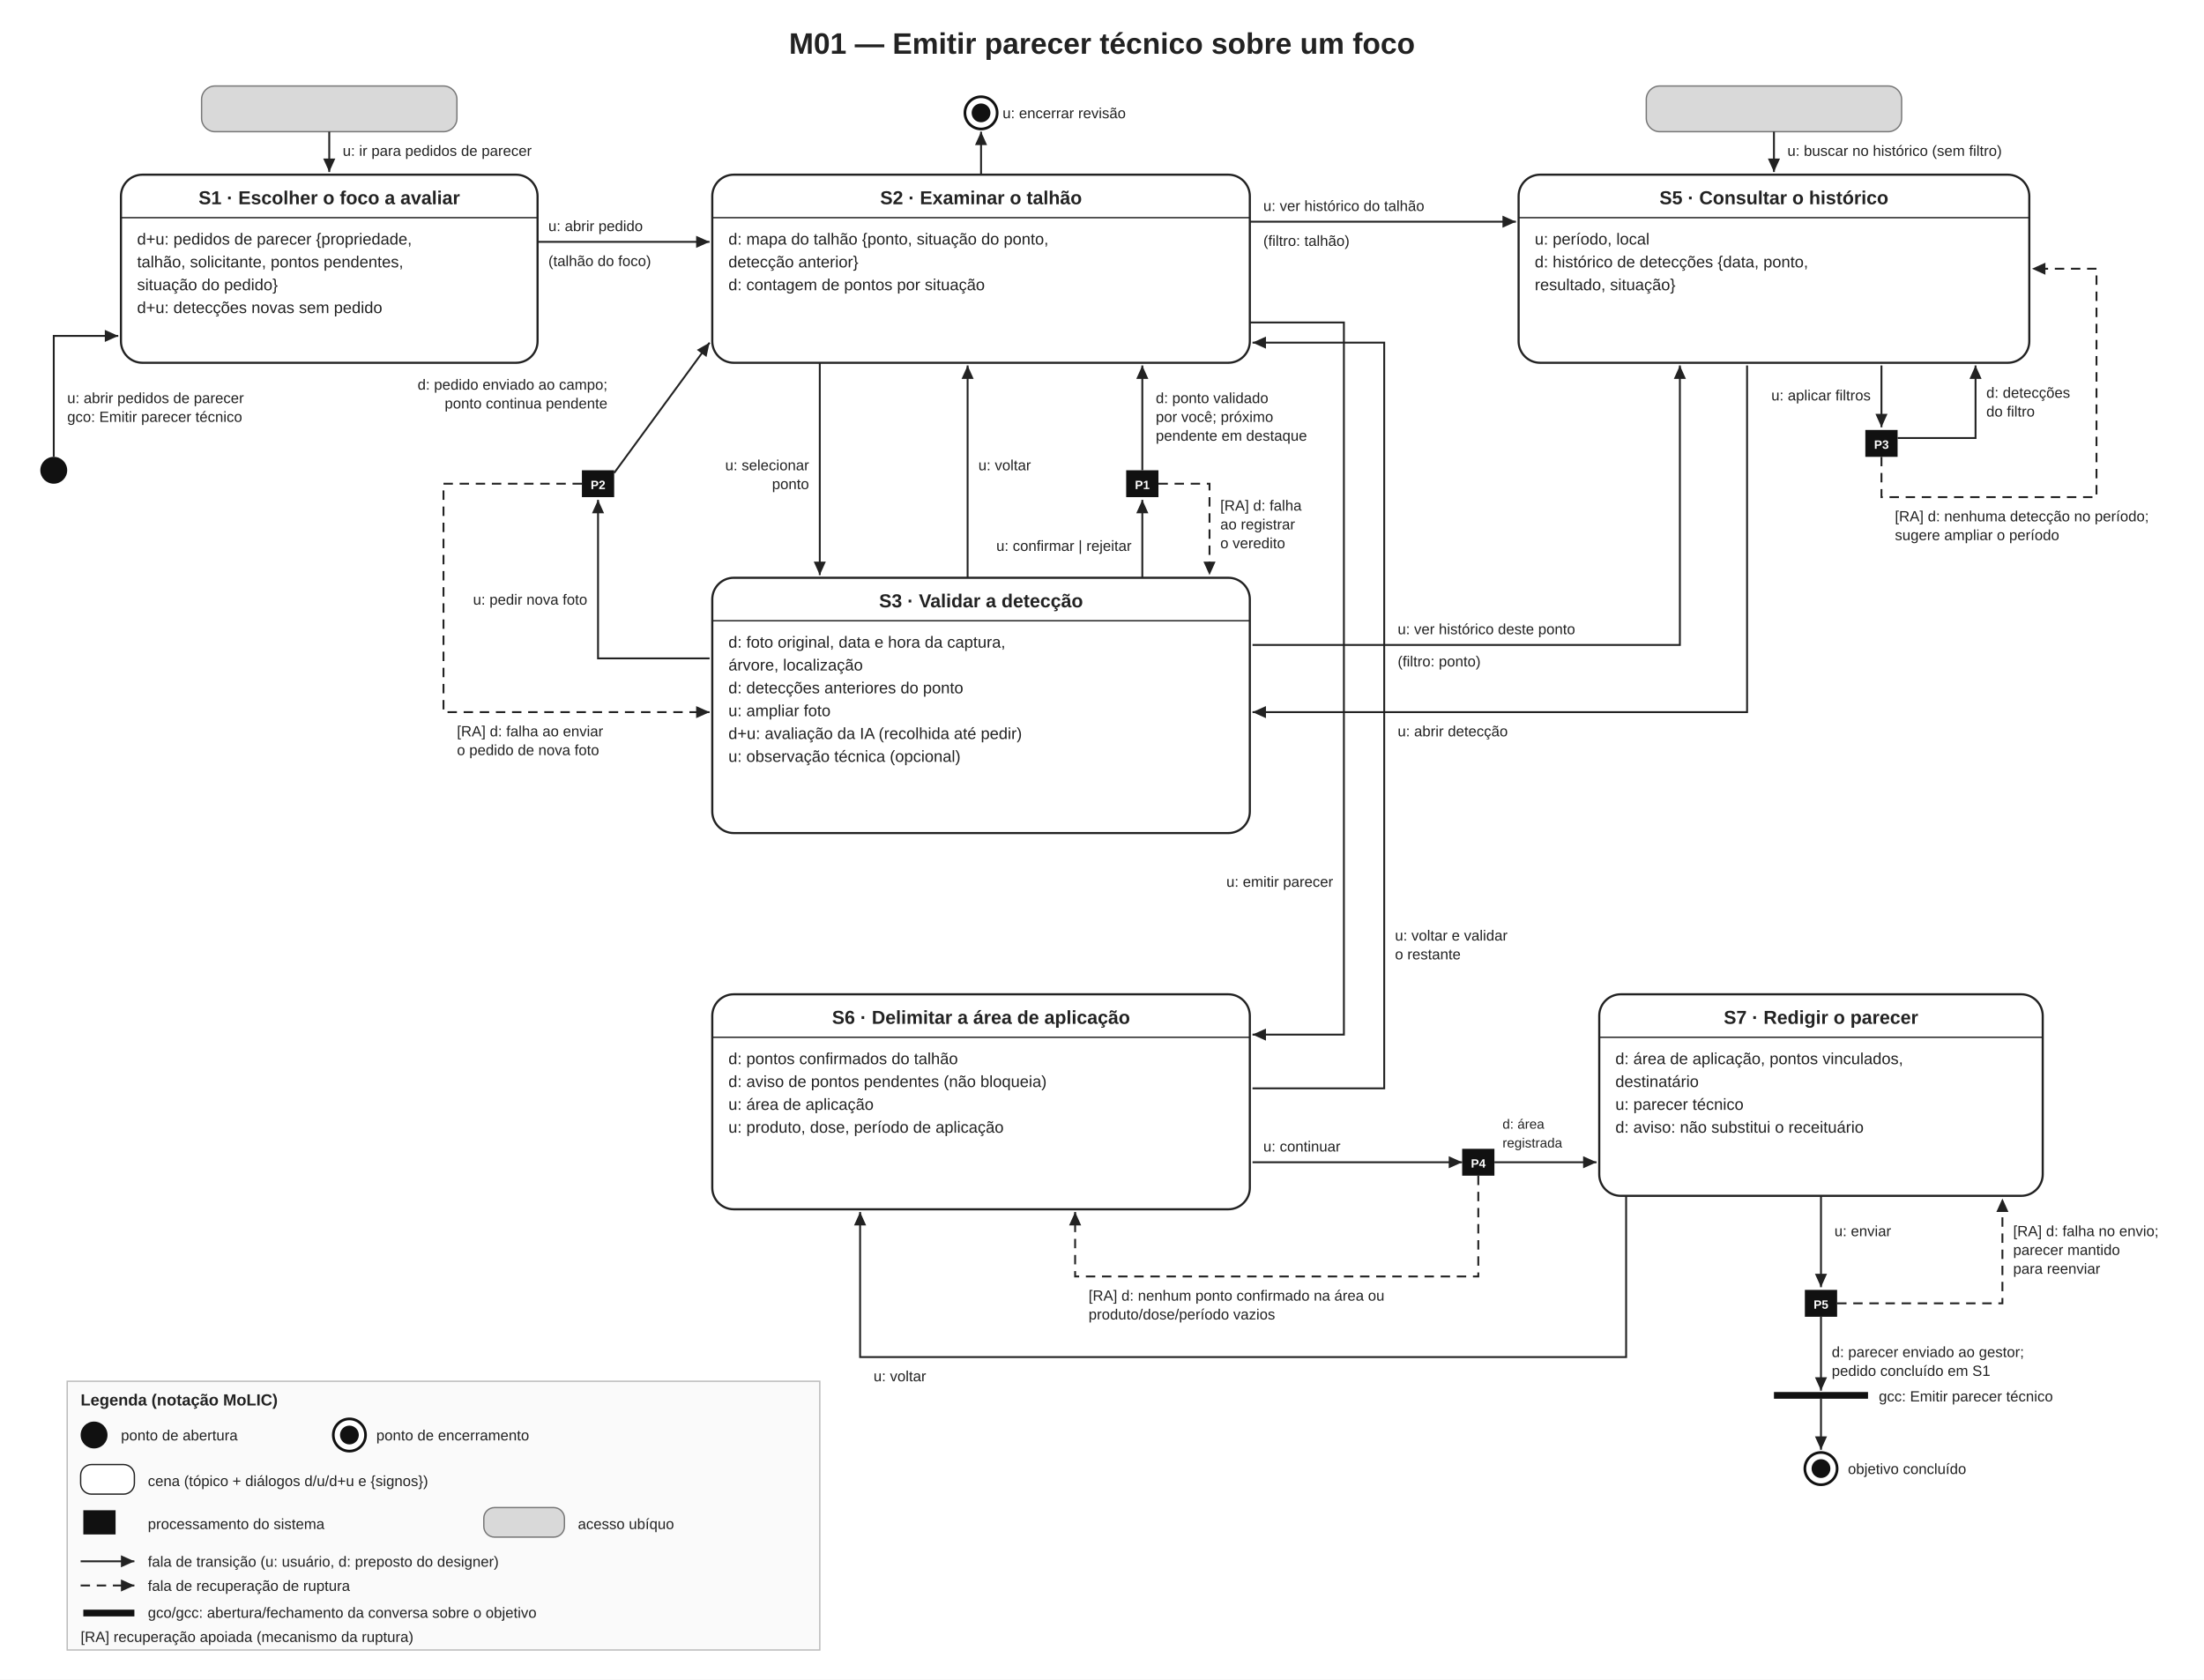
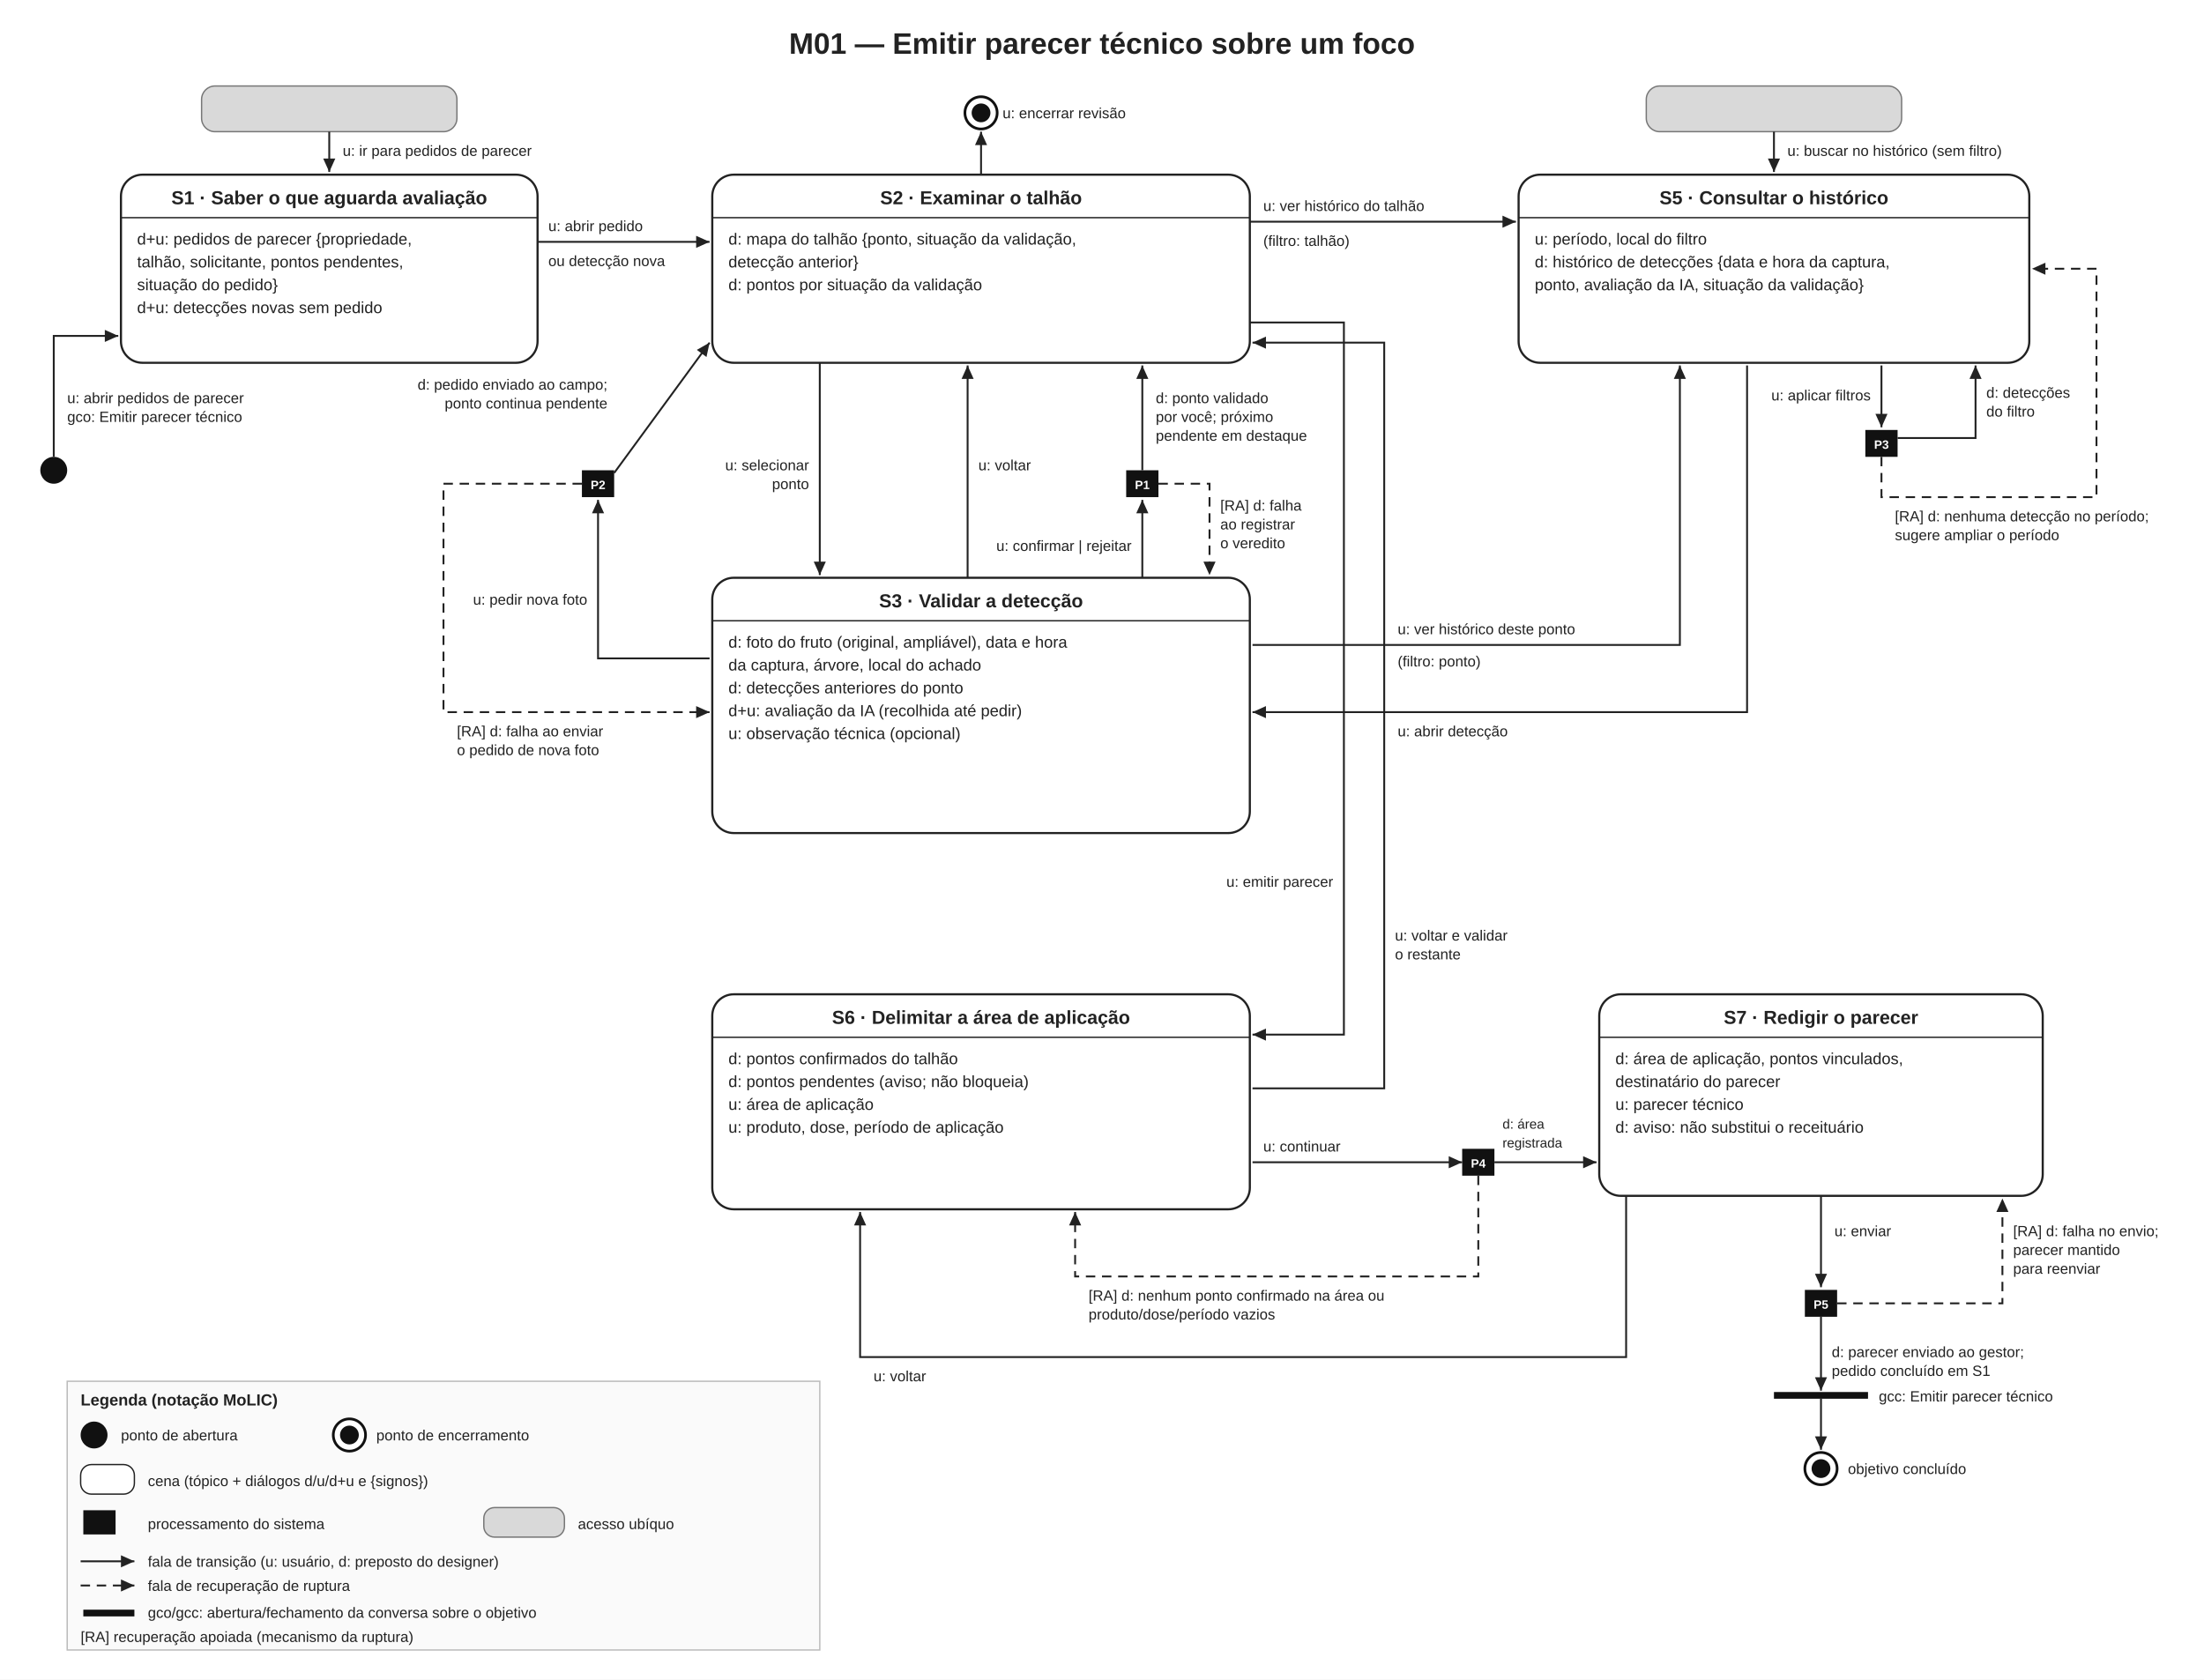
<svg xmlns="http://www.w3.org/2000/svg" width="1640" height="1250" viewBox="0 0 1640 1250">
  <rect width="100%" height="100%" fill="#ffffff" />
  <text x="820" y="40" font-family="Arial, Helvetica, sans-serif" font-size="22" font-weight="bold" fill="#222" text-anchor="middle">M01 — Emitir parecer técnico sobre um foco</text>
  <g transform="translate(0,50)">
    <rect x="90" y="80" width="310" height="140" rx="16" fill="#fff" stroke="#222" stroke-width="1.6" />
-     <text x="245.0" y="102" font-family="Arial, Helvetica, sans-serif" font-size="14" font-weight="bold" fill="#222" text-anchor="middle">S1 · Escolher o foco a avaliar</text>
+     <text x="245.0" y="102" font-family="Arial, Helvetica, sans-serif" font-size="14" font-weight="bold" fill="#222" text-anchor="middle">S1 · Saber o que aguarda avaliação</text>
    <line x1="90" y1="112" x2="400" y2="112" stroke="#222" stroke-width="1" />
    <text x="102" y="132" font-family="Arial, Helvetica, sans-serif" font-size="12" font-weight="normal" fill="#222" text-anchor="start">d+u: pedidos de parecer {propriedade,</text>
    <text x="102" y="149" font-family="Arial, Helvetica, sans-serif" font-size="12" font-weight="normal" fill="#222" text-anchor="start">   talhão, solicitante, pontos pendentes,</text>
    <text x="102" y="166" font-family="Arial, Helvetica, sans-serif" font-size="12" font-weight="normal" fill="#222" text-anchor="start">   situação do pedido}</text>
    <text x="102" y="183" font-family="Arial, Helvetica, sans-serif" font-size="12" font-weight="normal" fill="#222" text-anchor="start">d+u: detecções novas sem pedido</text>
    <rect x="530" y="80" width="400" height="140" rx="16" fill="#fff" stroke="#222" stroke-width="1.6" />
    <text x="730.0" y="102" font-family="Arial, Helvetica, sans-serif" font-size="14" font-weight="bold" fill="#222" text-anchor="middle">S2 · Examinar o talhão</text>
    <line x1="530" y1="112" x2="930" y2="112" stroke="#222" stroke-width="1" />
-     <text x="542" y="132" font-family="Arial, Helvetica, sans-serif" font-size="12" font-weight="normal" fill="#222" text-anchor="start">d: mapa do talhão {ponto, situação do ponto,</text>
+     <text x="542" y="132" font-family="Arial, Helvetica, sans-serif" font-size="12" font-weight="normal" fill="#222" text-anchor="start">d: mapa do talhão {ponto, situação da validação,</text>
    <text x="542" y="149" font-family="Arial, Helvetica, sans-serif" font-size="12" font-weight="normal" fill="#222" text-anchor="start">   detecção anterior}</text>
-     <text x="542" y="166" font-family="Arial, Helvetica, sans-serif" font-size="12" font-weight="normal" fill="#222" text-anchor="start">d: contagem de pontos por situação</text>
+     <text x="542" y="166" font-family="Arial, Helvetica, sans-serif" font-size="12" font-weight="normal" fill="#222" text-anchor="start">d: pontos por situação da validação</text>
    <rect x="1130" y="80" width="380" height="140" rx="16" fill="#fff" stroke="#222" stroke-width="1.6" />
    <text x="1320.0" y="102" font-family="Arial, Helvetica, sans-serif" font-size="14" font-weight="bold" fill="#222" text-anchor="middle">S5 · Consultar o histórico</text>
    <line x1="1130" y1="112" x2="1510" y2="112" stroke="#222" stroke-width="1" />
-     <text x="1142" y="132" font-family="Arial, Helvetica, sans-serif" font-size="12" font-weight="normal" fill="#222" text-anchor="start">u: período, local</text>
-     <text x="1142" y="149" font-family="Arial, Helvetica, sans-serif" font-size="12" font-weight="normal" fill="#222" text-anchor="start">d: histórico de detecções {data, ponto,</text>
-     <text x="1142" y="166" font-family="Arial, Helvetica, sans-serif" font-size="12" font-weight="normal" fill="#222" text-anchor="start">   resultado, situação}</text>
+     <text x="1142" y="132" font-family="Arial, Helvetica, sans-serif" font-size="12" font-weight="normal" fill="#222" text-anchor="start">u: período, local do filtro</text>
+     <text x="1142" y="149" font-family="Arial, Helvetica, sans-serif" font-size="12" font-weight="normal" fill="#222" text-anchor="start">d: histórico de detecções {data e hora da captura,</text>
+     <text x="1142" y="166" font-family="Arial, Helvetica, sans-serif" font-size="12" font-weight="normal" fill="#222" text-anchor="start">   ponto, avaliação da IA, situação da validação}</text>
    <rect x="530" y="380" width="400" height="190" rx="16" fill="#fff" stroke="#222" stroke-width="1.6" />
    <text x="730.0" y="402" font-family="Arial, Helvetica, sans-serif" font-size="14" font-weight="bold" fill="#222" text-anchor="middle">S3 · Validar a detecção</text>
    <line x1="530" y1="412" x2="930" y2="412" stroke="#222" stroke-width="1" />
-     <text x="542" y="432" font-family="Arial, Helvetica, sans-serif" font-size="12" font-weight="normal" fill="#222" text-anchor="start">d: foto original, data e hora da captura,</text>
-     <text x="542" y="449" font-family="Arial, Helvetica, sans-serif" font-size="12" font-weight="normal" fill="#222" text-anchor="start">   árvore, localização</text>
+     <text x="542" y="432" font-family="Arial, Helvetica, sans-serif" font-size="12" font-weight="normal" fill="#222" text-anchor="start">d: foto do fruto (original, ampliável), data e hora</text>
+     <text x="542" y="449" font-family="Arial, Helvetica, sans-serif" font-size="12" font-weight="normal" fill="#222" text-anchor="start">   da captura, árvore, local do achado</text>
    <text x="542" y="466" font-family="Arial, Helvetica, sans-serif" font-size="12" font-weight="normal" fill="#222" text-anchor="start">d: detecções anteriores do ponto</text>
-     <text x="542" y="483" font-family="Arial, Helvetica, sans-serif" font-size="12" font-weight="normal" fill="#222" text-anchor="start">u: ampliar foto</text>
-     <text x="542" y="500" font-family="Arial, Helvetica, sans-serif" font-size="12" font-weight="normal" fill="#222" text-anchor="start">d+u: avaliação da IA (recolhida até pedir)</text>
-     <text x="542" y="517" font-family="Arial, Helvetica, sans-serif" font-size="12" font-weight="normal" fill="#222" text-anchor="start">u: observação técnica (opcional)</text>
+     <text x="542" y="483" font-family="Arial, Helvetica, sans-serif" font-size="12" font-weight="normal" fill="#222" text-anchor="start">d+u: avaliação da IA (recolhida até pedir)</text>
+     <text x="542" y="500" font-family="Arial, Helvetica, sans-serif" font-size="12" font-weight="normal" fill="#222" text-anchor="start">u: observação técnica (opcional)</text>
    <rect x="530" y="690" width="400" height="160" rx="16" fill="#fff" stroke="#222" stroke-width="1.6" />
    <text x="730.0" y="712" font-family="Arial, Helvetica, sans-serif" font-size="14" font-weight="bold" fill="#222" text-anchor="middle">S6 · Delimitar a área de aplicação</text>
    <line x1="530" y1="722" x2="930" y2="722" stroke="#222" stroke-width="1" />
    <text x="542" y="742" font-family="Arial, Helvetica, sans-serif" font-size="12" font-weight="normal" fill="#222" text-anchor="start">d: pontos confirmados do talhão</text>
-     <text x="542" y="759" font-family="Arial, Helvetica, sans-serif" font-size="12" font-weight="normal" fill="#222" text-anchor="start">d: aviso de pontos pendentes (não bloqueia)</text>
+     <text x="542" y="759" font-family="Arial, Helvetica, sans-serif" font-size="12" font-weight="normal" fill="#222" text-anchor="start">d: pontos pendentes (aviso; não bloqueia)</text>
    <text x="542" y="776" font-family="Arial, Helvetica, sans-serif" font-size="12" font-weight="normal" fill="#222" text-anchor="start">u: área de aplicação</text>
    <text x="542" y="793" font-family="Arial, Helvetica, sans-serif" font-size="12" font-weight="normal" fill="#222" text-anchor="start">u: produto, dose, período de aplicação</text>
    <rect x="1190" y="690" width="330" height="150" rx="16" fill="#fff" stroke="#222" stroke-width="1.6" />
    <text x="1355.0" y="712" font-family="Arial, Helvetica, sans-serif" font-size="14" font-weight="bold" fill="#222" text-anchor="middle">S7 · Redigir o parecer</text>
    <line x1="1190" y1="722" x2="1520" y2="722" stroke="#222" stroke-width="1" />
    <text x="1202" y="742" font-family="Arial, Helvetica, sans-serif" font-size="12" font-weight="normal" fill="#222" text-anchor="start">d: área de aplicação, pontos vinculados,</text>
-     <text x="1202" y="759" font-family="Arial, Helvetica, sans-serif" font-size="12" font-weight="normal" fill="#222" text-anchor="start">   destinatário</text>
+     <text x="1202" y="759" font-family="Arial, Helvetica, sans-serif" font-size="12" font-weight="normal" fill="#222" text-anchor="start">   destinatário do parecer</text>
    <text x="1202" y="776" font-family="Arial, Helvetica, sans-serif" font-size="12" font-weight="normal" fill="#222" text-anchor="start">u: parecer técnico</text>
    <text x="1202" y="793" font-family="Arial, Helvetica, sans-serif" font-size="12" font-weight="normal" fill="#222" text-anchor="start">d: aviso: não substitui o receituário</text>
    <circle cx="40" cy="300" r="10" fill="#111" />
    <path d="M40,290 L40,200 L88,200" fill="none" stroke="#222" stroke-width="1.4" />
    <polygon points="88.0,200.0 78.0,204.5 78.0,195.5" fill="#222" />
    <text x="50" y="250" font-family="Arial, Helvetica, sans-serif" font-size="11" font-weight="normal" fill="#222" text-anchor="start">u: abrir pedidos de parecer</text>
    <text x="50" y="264" font-family="Arial, Helvetica, sans-serif" font-size="11" font-weight="normal" fill="#222" text-anchor="start">gco: Emitir parecer técnico</text>
    <rect x="150" y="14" width="190" height="34" rx="10" fill="#d9d9d9" stroke="#777" />
    <path d="M245,48 L245,78" fill="none" stroke="#222" stroke-width="1.4" />
    <polygon points="245.0,78.0 240.5,68.0 249.5,68.0" fill="#222" />
    <text x="255" y="66" font-family="Arial, Helvetica, sans-serif" font-size="11" font-weight="normal" fill="#222" text-anchor="start">u: ir para pedidos de parecer</text>
    <rect x="1225" y="14" width="190" height="34" rx="10" fill="#d9d9d9" stroke="#777" />
    <path d="M1320,48 L1320,78" fill="none" stroke="#222" stroke-width="1.4" />
    <polygon points="1320.0,78.0 1315.5,68.0 1324.5,68.0" fill="#222" />
    <text x="1330" y="66" font-family="Arial, Helvetica, sans-serif" font-size="11" font-weight="normal" fill="#222" text-anchor="start">u: buscar no histórico (sem filtro)</text>
    <circle cx="730" cy="34" r="12" fill="#fff" stroke="#111" stroke-width="2" />
    <circle cx="730" cy="34" r="7" fill="#111" />
    <path d="M730,80 L730,48" fill="none" stroke="#222" stroke-width="1.4" />
    <polygon points="730.0,48.0 734.5,58.0 725.5,58.0" fill="#222" />
    <text x="746" y="38" font-family="Arial, Helvetica, sans-serif" font-size="11" font-weight="normal" fill="#222" text-anchor="start">u: encerrar revisão</text>
    <path d="M400,130 L528,130" fill="none" stroke="#222" stroke-width="1.4" />
    <polygon points="528.0,130.0 518.0,134.5 518.0,125.5" fill="#222" />
    <text x="408" y="122" font-family="Arial, Helvetica, sans-serif" font-size="11" font-weight="normal" fill="#222" text-anchor="start">u: abrir pedido</text>
-     <text x="408" y="148" font-family="Arial, Helvetica, sans-serif" font-size="11" font-weight="normal" fill="#222" text-anchor="start">(talhão do foco)</text>
+     <text x="408" y="148" font-family="Arial, Helvetica, sans-serif" font-size="11" font-weight="normal" fill="#222" text-anchor="start">ou detecção nova</text>
    <path d="M930,115 L1128,115" fill="none" stroke="#222" stroke-width="1.4" />
    <polygon points="1128.0,115.0 1118.0,119.5 1118.0,110.5" fill="#222" />
    <text x="940" y="107" font-family="Arial, Helvetica, sans-serif" font-size="11" font-weight="normal" fill="#222" text-anchor="start">u: ver histórico do talhão</text>
    <text x="940" y="133" font-family="Arial, Helvetica, sans-serif" font-size="11" font-weight="normal" fill="#222" text-anchor="start">(filtro: talhão)</text>
    <path d="M610,220 L610,378" fill="none" stroke="#222" stroke-width="1.4" />
    <polygon points="610.0,378.0 605.5,368.0 614.5,368.0" fill="#222" />
    <text x="602" y="300" font-family="Arial, Helvetica, sans-serif" font-size="11" font-weight="normal" fill="#222" text-anchor="end">u: selecionar</text>
    <text x="602" y="314" font-family="Arial, Helvetica, sans-serif" font-size="11" font-weight="normal" fill="#222" text-anchor="end">ponto</text>
    <path d="M720,380 L720,222" fill="none" stroke="#222" stroke-width="1.4" />
    <polygon points="720.0,222.0 724.5,232.0 715.5,232.0" fill="#222" />
    <text x="728" y="300" font-family="Arial, Helvetica, sans-serif" font-size="11" font-weight="normal" fill="#222" text-anchor="start">u: voltar</text>
    <path d="M850,380 L850,322" fill="none" stroke="#222" stroke-width="1.4" />
    <polygon points="850.0,322.0 854.5,332.0 845.5,332.0" fill="#222" />
    <rect x="838" y="300" width="24" height="20" fill="#111" />
    <text x="850" y="314" font-family="Arial, Helvetica, sans-serif" font-size="9" font-weight="bold" fill="#fff" text-anchor="middle">P1</text>
    <path d="M850,300 L850,222" fill="none" stroke="#222" stroke-width="1.4" />
    <polygon points="850.0,222.0 854.5,232.0 845.5,232.0" fill="#222" />
    <text x="842" y="360" font-family="Arial, Helvetica, sans-serif" font-size="11" font-weight="normal" fill="#222" text-anchor="end">u: confirmar | rejeitar</text>
    <text x="860" y="250" font-family="Arial, Helvetica, sans-serif" font-size="11" font-weight="normal" fill="#222" text-anchor="start">d: ponto validado</text>
    <text x="860" y="264" font-family="Arial, Helvetica, sans-serif" font-size="11" font-weight="normal" fill="#222" text-anchor="start">por você; próximo</text>
    <text x="860" y="278" font-family="Arial, Helvetica, sans-serif" font-size="11" font-weight="normal" fill="#222" text-anchor="start">pendente em destaque</text>
    <path d="M862,310 L900,310 L900,378" fill="none" stroke="#222" stroke-width="1.4" stroke-dasharray="7,5" />
    <polygon points="900.0,378.0 895.5,368.0 904.5,368.0" fill="#222" />
    <text x="908" y="330" font-family="Arial, Helvetica, sans-serif" font-size="11" font-weight="normal" fill="#222" text-anchor="start">[RA] d: falha</text>
    <text x="908" y="344" font-family="Arial, Helvetica, sans-serif" font-size="11" font-weight="normal" fill="#222" text-anchor="start">ao registrar</text>
    <text x="908" y="358" font-family="Arial, Helvetica, sans-serif" font-size="11" font-weight="normal" fill="#222" text-anchor="start">o veredito</text>
    <path d="M433,310 L330,310 L330,480 L528,480" fill="none" stroke="#222" stroke-width="1.4" stroke-dasharray="7,5" />
    <polygon points="528.0,480.0 518.0,484.5 518.0,475.5" fill="#222" />
    <text x="340" y="498" font-family="Arial, Helvetica, sans-serif" font-size="11" font-weight="normal" fill="#222" text-anchor="start">[RA] d: falha ao enviar</text>
    <text x="340" y="512" font-family="Arial, Helvetica, sans-serif" font-size="11" font-weight="normal" fill="#222" text-anchor="start">o pedido de nova foto</text>
    <path d="M528,440 L445,440 L445,322" fill="none" stroke="#222" stroke-width="1.4" />
    <polygon points="445.0,322.0 449.5,332.0 440.5,332.0" fill="#222" />
    <text x="437" y="400" font-family="Arial, Helvetica, sans-serif" font-size="11" font-weight="normal" fill="#222" text-anchor="end">u: pedir nova foto</text>
    <rect x="433" y="300" width="24" height="20" fill="#111" />
    <text x="445" y="314" font-family="Arial, Helvetica, sans-serif" font-size="9" font-weight="bold" fill="#fff" text-anchor="middle">P2</text>
    <path d="M457,302 L528,205" fill="none" stroke="#222" stroke-width="1.4" />
    <polygon points="528.0,205.0 525.7,215.7 518.5,210.4" fill="#222" />
    <text x="452" y="240" font-family="Arial, Helvetica, sans-serif" font-size="11" font-weight="normal" fill="#222" text-anchor="end">d: pedido enviado ao campo;</text>
    <text x="452" y="254" font-family="Arial, Helvetica, sans-serif" font-size="11" font-weight="normal" fill="#222" text-anchor="end">ponto continua pendente</text>
    <path d="M932,430 L1250,430 L1250,222" fill="none" stroke="#222" stroke-width="1.4" />
    <polygon points="1250.0,222.0 1254.5,232.0 1245.5,232.0" fill="#222" />
    <text x="1040" y="422" font-family="Arial, Helvetica, sans-serif" font-size="11" font-weight="normal" fill="#222" text-anchor="start">u: ver histórico deste ponto</text>
    <text x="1040" y="446" font-family="Arial, Helvetica, sans-serif" font-size="11" font-weight="normal" fill="#222" text-anchor="start">(filtro: ponto)</text>
    <path d="M1300,222 L1300,480 L932,480" fill="none" stroke="#222" stroke-width="1.4" />
    <polygon points="932.0,480.0 942.0,475.5 942.0,484.5" fill="#222" />
    <text x="1040" y="498" font-family="Arial, Helvetica, sans-serif" font-size="11" font-weight="normal" fill="#222" text-anchor="start">u: abrir detecção</text>
    <path d="M1400,222 L1400,268" fill="none" stroke="#222" stroke-width="1.4" />
    <polygon points="1400.0,268.0 1395.5,258.0 1404.5,258.0" fill="#222" />
    <rect x="1388" y="270" width="24" height="20" fill="#111" />
    <text x="1400" y="284" font-family="Arial, Helvetica, sans-serif" font-size="9" font-weight="bold" fill="#fff" text-anchor="middle">P3</text>
    <path d="M1412,276 L1470,276 L1470,222" fill="none" stroke="#222" stroke-width="1.4" />
    <polygon points="1470.0,222.0 1474.5,232.0 1465.5,232.0" fill="#222" />
    <path d="M1400,290 L1400,320 L1560,320 L1560,150 L1512,150" fill="none" stroke="#222" stroke-width="1.4" stroke-dasharray="7,5" />
    <polygon points="1512.0,150.0 1522.0,145.5 1522.0,154.5" fill="#222" />
    <text x="1392" y="248" font-family="Arial, Helvetica, sans-serif" font-size="11" font-weight="normal" fill="#222" text-anchor="end">u: aplicar filtros</text>
    <text x="1478" y="246" font-family="Arial, Helvetica, sans-serif" font-size="11" font-weight="normal" fill="#222" text-anchor="start">d: detecções</text>
    <text x="1478" y="260" font-family="Arial, Helvetica, sans-serif" font-size="11" font-weight="normal" fill="#222" text-anchor="start">do filtro</text>
    <text x="1410" y="338" font-family="Arial, Helvetica, sans-serif" font-size="11" font-weight="normal" fill="#222" text-anchor="start">[RA] d: nenhuma detecção no período;</text>
    <text x="1410" y="352" font-family="Arial, Helvetica, sans-serif" font-size="11" font-weight="normal" fill="#222" text-anchor="start">sugere ampliar o período</text>
    <path d="M930,190 L1000,190 L1000,720 L932,720" fill="none" stroke="#222" stroke-width="1.4" />
    <polygon points="932.0,720.0 942.0,715.5 942.0,724.5" fill="#222" />
    <text x="992" y="610" font-family="Arial, Helvetica, sans-serif" font-size="11" font-weight="normal" fill="#222" text-anchor="end">u: emitir parecer</text>
    <path d="M932,760 L1030,760 L1030,205 L932,205" fill="none" stroke="#222" stroke-width="1.4" />
    <polygon points="932.0,205.0 942.0,200.5 942.0,209.5" fill="#222" />
    <text x="1038" y="650" font-family="Arial, Helvetica, sans-serif" font-size="11" font-weight="normal" fill="#222" text-anchor="start">u: voltar e validar</text>
    <text x="1038" y="664" font-family="Arial, Helvetica, sans-serif" font-size="11" font-weight="normal" fill="#222" text-anchor="start">o restante</text>
    <path d="M932,815 L1088,815" fill="none" stroke="#222" stroke-width="1.4" />
    <polygon points="1088.0,815.0 1078.0,819.5 1078.0,810.5" fill="#222" />
    <rect x="1088" y="805" width="24" height="20" fill="#111" />
    <text x="1100" y="819" font-family="Arial, Helvetica, sans-serif" font-size="9" font-weight="bold" fill="#fff" text-anchor="middle">P4</text>
    <path d="M1112,815 L1188,815" fill="none" stroke="#222" stroke-width="1.4" />
    <polygon points="1188.0,815.0 1178.0,819.5 1178.0,810.5" fill="#222" />
    <text x="940" y="807" font-family="Arial, Helvetica, sans-serif" font-size="11" font-weight="normal" fill="#222" text-anchor="start">u: continuar</text>
    <text x="1118" y="790" font-family="Arial, Helvetica, sans-serif" font-size="10" font-weight="normal" fill="#222" text-anchor="start">d: área</text>
    <text x="1118" y="804" font-family="Arial, Helvetica, sans-serif" font-size="10" font-weight="normal" fill="#222" text-anchor="start">registrada</text>
    <path d="M1100,825 L1100,900 L800,900 L800,852" fill="none" stroke="#222" stroke-width="1.4" stroke-dasharray="7,5" />
    <polygon points="800.0,852.0 804.5,862.0 795.5,862.0" fill="#222" />
    <text x="810" y="918" font-family="Arial, Helvetica, sans-serif" font-size="11" font-weight="normal" fill="#222" text-anchor="start">[RA] d: nenhum ponto confirmado na área ou</text>
    <text x="810" y="932" font-family="Arial, Helvetica, sans-serif" font-size="11" font-weight="normal" fill="#222" text-anchor="start">produto/dose/período vazios</text>
    <path d="M1210,840 L1210,960 L640,960 L640,852" fill="none" stroke="#222" stroke-width="1.4" />
    <polygon points="640.0,852.0 644.5,862.0 635.5,862.0" fill="#222" />
    <text x="650" y="978" font-family="Arial, Helvetica, sans-serif" font-size="11" font-weight="normal" fill="#222" text-anchor="start">u: voltar</text>
    <path d="M1355,840 L1355,908" fill="none" stroke="#222" stroke-width="1.4" />
    <polygon points="1355.0,908.0 1350.5,898.0 1359.5,898.0" fill="#222" />
    <rect x="1343" y="910" width="24" height="20" fill="#111" />
    <text x="1355" y="924" font-family="Arial, Helvetica, sans-serif" font-size="9" font-weight="bold" fill="#fff" text-anchor="middle">P5</text>
    <text x="1365" y="870" font-family="Arial, Helvetica, sans-serif" font-size="11" font-weight="normal" fill="#222" text-anchor="start">u: enviar</text>
    <path d="M1355,930 L1355,985" fill="none" stroke="#222" stroke-width="1.4" />
    <polygon points="1355.0,985.0 1350.5,975.0 1359.5,975.0" fill="#222" />
    <rect x="1320" y="986" width="70" height="5" fill="#111" />
    <text x="1398" y="993" font-family="Arial, Helvetica, sans-serif" font-size="11" font-weight="normal" fill="#222" text-anchor="start">gcc: Emitir parecer técnico</text>
    <path d="M1355,991 L1355,1029" fill="none" stroke="#222" stroke-width="1.4" />
    <polygon points="1355.0,1029.0 1350.5,1019.0 1359.5,1019.0" fill="#222" />
    <text x="1363" y="960" font-family="Arial, Helvetica, sans-serif" font-size="11" font-weight="normal" fill="#222" text-anchor="start">d: parecer enviado ao gestor;</text>
    <text x="1363" y="974" font-family="Arial, Helvetica, sans-serif" font-size="11" font-weight="normal" fill="#222" text-anchor="start">pedido concluído em S1</text>
    <path d="M1367,920 L1490,920 L1490,842" fill="none" stroke="#222" stroke-width="1.4" stroke-dasharray="7,5" />
    <polygon points="1490.0,842.0 1494.5,852.0 1485.5,852.0" fill="#222" />
    <text x="1498" y="870" font-family="Arial, Helvetica, sans-serif" font-size="11" font-weight="normal" fill="#222" text-anchor="start">[RA] d: falha no envio;</text>
    <text x="1498" y="884" font-family="Arial, Helvetica, sans-serif" font-size="11" font-weight="normal" fill="#222" text-anchor="start">parecer mantido</text>
    <text x="1498" y="898" font-family="Arial, Helvetica, sans-serif" font-size="11" font-weight="normal" fill="#222" text-anchor="start">para reenviar</text>
    <circle cx="1355" cy="1043" r="12" fill="#fff" stroke="#111" stroke-width="2" />
    <circle cx="1355" cy="1043" r="7" fill="#111" />
    <text x="1375" y="1047" font-family="Arial, Helvetica, sans-serif" font-size="11" font-weight="normal" fill="#222" text-anchor="start">objetivo concluído</text>
    <rect x="50" y="978" width="560" height="200" fill="#fafafa" stroke="#bbb" />
    <text x="60" y="996" font-family="Arial, Helvetica, sans-serif" font-size="12" font-weight="bold" fill="#222" text-anchor="start">Legenda (notação MoLIC)</text>
    <circle cx="70" cy="1018" r="10" fill="#111" />
    <text x="90" y="1022" font-family="Arial, Helvetica, sans-serif" font-size="11" font-weight="normal" fill="#222" text-anchor="start">ponto de abertura</text>
    <circle cx="260" cy="1018" r="12" fill="#fff" stroke="#111" stroke-width="2" />
    <circle cx="260" cy="1018" r="7" fill="#111" />
    <text x="280" y="1022" font-family="Arial, Helvetica, sans-serif" font-size="11" font-weight="normal" fill="#222" text-anchor="start">ponto de encerramento</text>
    <rect x="60" y="1040" width="40" height="22" rx="8" fill="#fff" stroke="#222" />
    <text x="110" y="1056" font-family="Arial, Helvetica, sans-serif" font-size="11" font-weight="normal" fill="#222" text-anchor="start">cena (tópico + diálogos d/u/d+u e {signos})</text>
    <rect x="62" y="1074" width="24" height="18" fill="#111" />
    <text x="110" y="1088" font-family="Arial, Helvetica, sans-serif" font-size="11" font-weight="normal" fill="#222" text-anchor="start">processamento do sistema</text>
    <rect x="360" y="1072" width="60" height="22" rx="8" fill="#d9d9d9" stroke="#777" />
    <text x="430" y="1088" font-family="Arial, Helvetica, sans-serif" font-size="11" font-weight="normal" fill="#222" text-anchor="start">acesso ubíquo</text>
    <path d="M60,1112 L100,1112" fill="none" stroke="#222" stroke-width="1.4" />
    <polygon points="100.0,1112.0 90.0,1116.5 90.0,1107.5" fill="#222" />
    <text x="110" y="1116" font-family="Arial, Helvetica, sans-serif" font-size="11" font-weight="normal" fill="#222" text-anchor="start">fala de transição (u: usuário, d: preposto do designer)</text>
    <path d="M60,1130 L100,1130" fill="none" stroke="#222" stroke-width="1.4" stroke-dasharray="7,5" />
    <polygon points="100.0,1130.0 90.0,1134.5 90.0,1125.5" fill="#222" />
    <text x="110" y="1134" font-family="Arial, Helvetica, sans-serif" font-size="11" font-weight="normal" fill="#222" text-anchor="start">fala de recuperação de ruptura</text>
    <rect x="62" y="1148" width="38" height="5" fill="#111" />
    <text x="110" y="1154" font-family="Arial, Helvetica, sans-serif" font-size="11" font-weight="normal" fill="#222" text-anchor="start">gco/gcc: abertura/fechamento da conversa sobre o objetivo</text>
    <text x="60" y="1172" font-family="Arial, Helvetica, sans-serif" font-size="11" font-weight="normal" fill="#222" text-anchor="start">[RA] recuperação apoiada (mecanismo da ruptura)</text>
  </g>
</svg>
